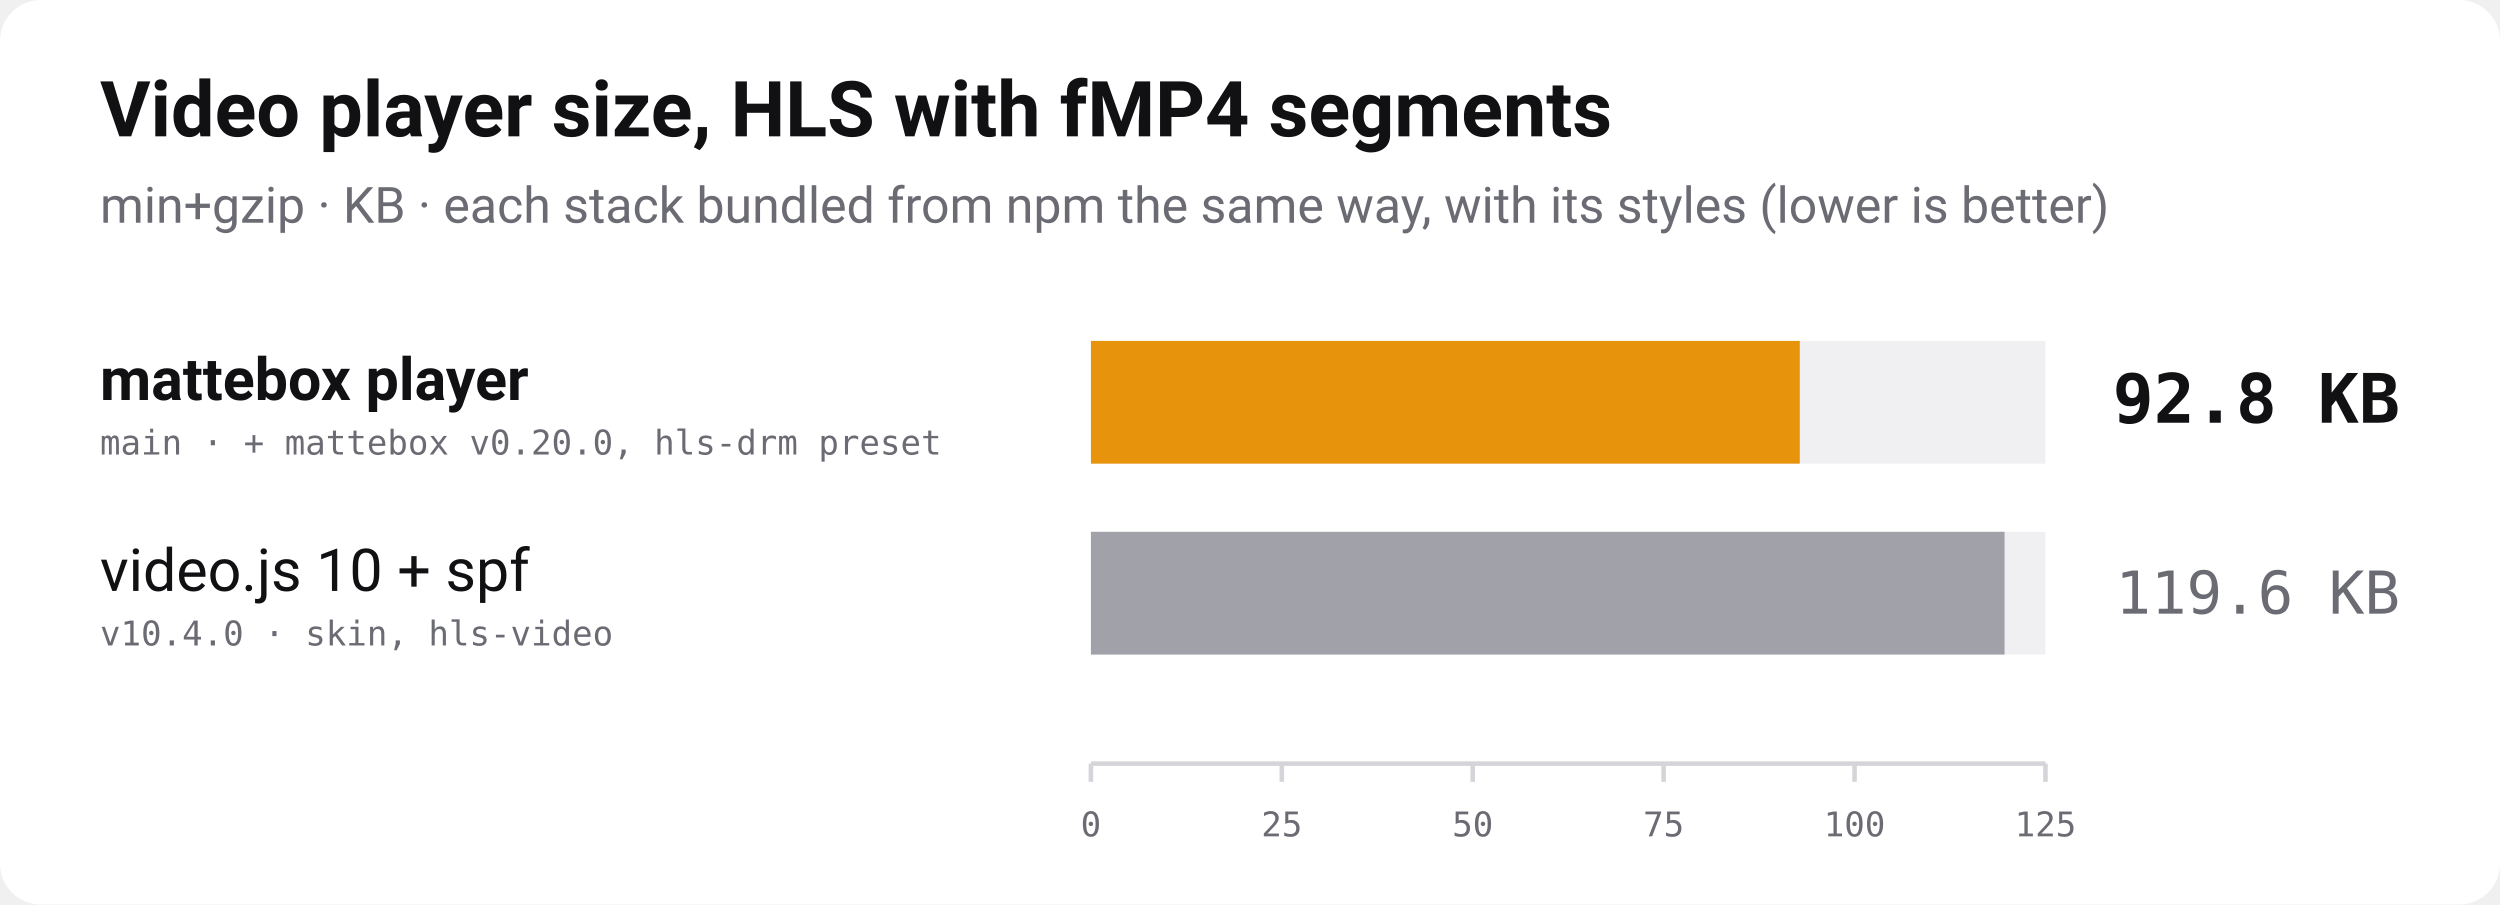
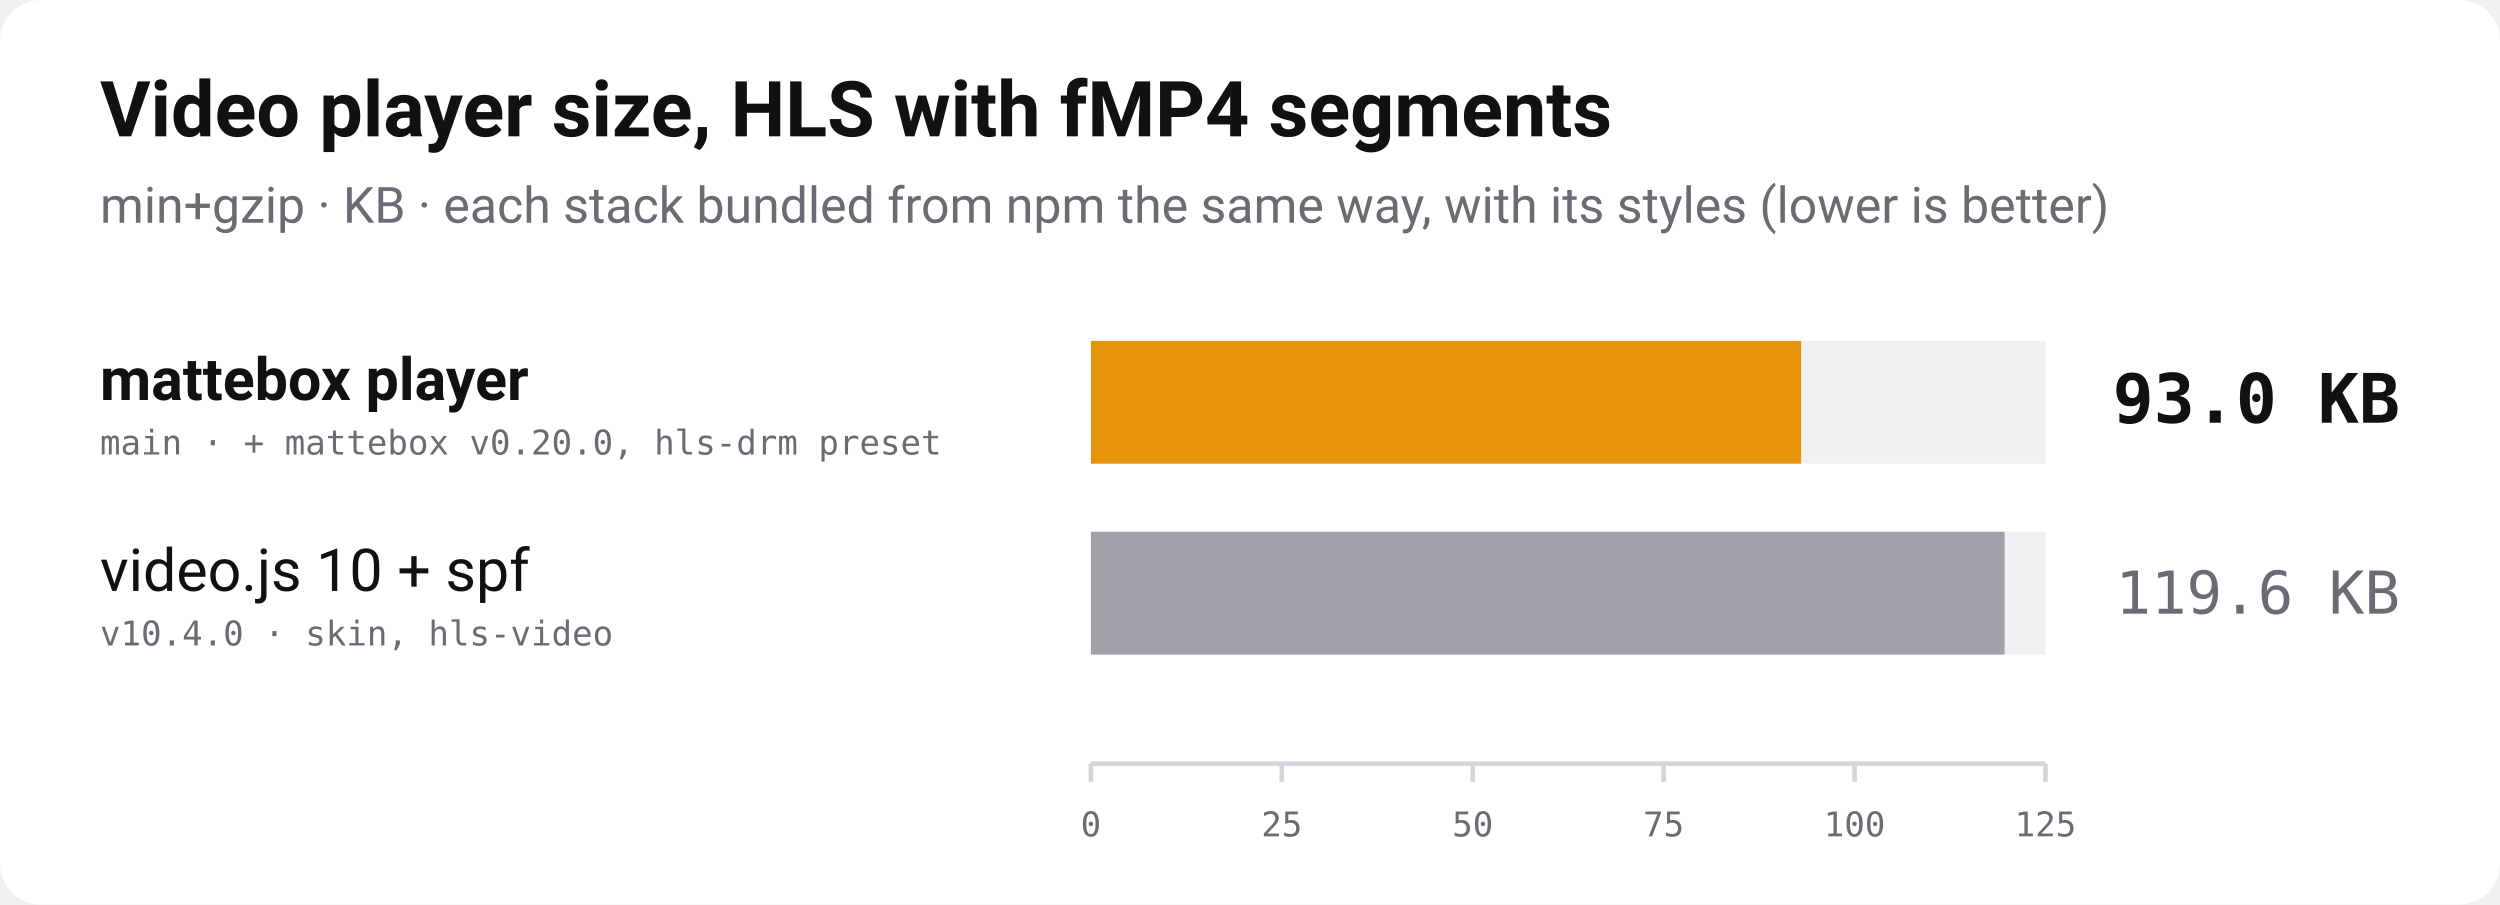
<svg xmlns="http://www.w3.org/2000/svg" width="1100" height="398" viewBox="0 0 1100 398" role="img" aria-label="Bundle size of video players with HLS playback of fMP4 segments, min+gzip, lower is better">
  <rect width="1100" height="398" rx="18" fill="#ffffff" />
  <text x="44" y="60" font-family="-apple-system, 'Segoe UI', Roboto, Helvetica, Arial, sans-serif" font-size="34" font-weight="700" fill="#111114">Video player size, HLS with fMP4 segments</text>
  <text x="44" y="98" font-family="-apple-system, 'Segoe UI', Roboto, Helvetica, Arial, sans-serif" font-size="22" fill="#6b6b74">min+gzip · KB · each stack bundled from npm the same way, with its styles (lower is better)</text>
  <text x="44" y="176" font-family="-apple-system, 'Segoe UI', Roboto, Helvetica, Arial, sans-serif" font-size="26" font-weight="700" fill="#111114">mattebox player</text>
  <text x="44" y="200" font-family="ui-monospace, 'SF Mono', Menlo, Consolas, monospace" font-size="15" fill="#6b6b74">main · + mattebox v0.20.0, hls-drm preset</text>
  <rect x="480" y="150" width="420" height="54" fill="#f0f0f3" />
-   <rect x="480" y="150" width="311.9" height="54" fill="#e8930c" />
-   <text x="1056" y="186" text-anchor="end" font-family="ui-monospace, 'SF Mono', Menlo, Consolas, monospace" font-size="30" font-weight="700" fill="#111114">92.8 KB</text>
+   <rect x="480" y="150" width="312.5" height="54" fill="#e8930c" />
+   <text x="1056" y="186" text-anchor="end" font-family="ui-monospace, 'SF Mono', Menlo, Consolas, monospace" font-size="30" font-weight="700" fill="#111114">93.0 KB</text>
  <text x="44" y="260" font-family="-apple-system, 'Segoe UI', Roboto, Helvetica, Arial, sans-serif" font-size="26" font-weight="400" fill="#111114">video.js 10 + spf</text>
  <text x="44" y="284" font-family="ui-monospace, 'SF Mono', Menlo, Consolas, monospace" font-size="15" fill="#6b6b74">v10.4.0 · skin, hls-video</text>
  <rect x="480" y="234" width="420" height="54" fill="#f0f0f3" />
  <rect x="480" y="234" width="402.0" height="54" fill="#a1a1aa" />
  <text x="1056" y="270" text-anchor="end" font-family="ui-monospace, 'SF Mono', Menlo, Consolas, monospace" font-size="26" font-weight="400" fill="#6b6b74">119.6 KB</text>
  <line x1="480" y1="336" x2="900" y2="336" stroke="#d4d4d9" stroke-width="2" />
  <line x1="480.0" y1="336" x2="480.0" y2="344" stroke="#d4d4d9" stroke-width="2" />
  <text x="480.0" y="368" text-anchor="middle" font-family="ui-monospace, 'SF Mono', Menlo, Consolas, monospace" font-size="15" fill="#6b6b74">0</text>
  <line x1="564.0" y1="336" x2="564.0" y2="344" stroke="#d4d4d9" stroke-width="2" />
  <text x="564.0" y="368" text-anchor="middle" font-family="ui-monospace, 'SF Mono', Menlo, Consolas, monospace" font-size="15" fill="#6b6b74">25</text>
  <line x1="648.0" y1="336" x2="648.0" y2="344" stroke="#d4d4d9" stroke-width="2" />
  <text x="648.0" y="368" text-anchor="middle" font-family="ui-monospace, 'SF Mono', Menlo, Consolas, monospace" font-size="15" fill="#6b6b74">50</text>
  <line x1="732.0" y1="336" x2="732.0" y2="344" stroke="#d4d4d9" stroke-width="2" />
  <text x="732.0" y="368" text-anchor="middle" font-family="ui-monospace, 'SF Mono', Menlo, Consolas, monospace" font-size="15" fill="#6b6b74">75</text>
  <line x1="816.0" y1="336" x2="816.0" y2="344" stroke="#d4d4d9" stroke-width="2" />
  <text x="816.0" y="368" text-anchor="middle" font-family="ui-monospace, 'SF Mono', Menlo, Consolas, monospace" font-size="15" fill="#6b6b74">100</text>
  <line x1="900.0" y1="336" x2="900.0" y2="344" stroke="#d4d4d9" stroke-width="2" />
  <text x="900.0" y="368" text-anchor="middle" font-family="ui-monospace, 'SF Mono', Menlo, Consolas, monospace" font-size="15" fill="#6b6b74">125</text>
</svg>
